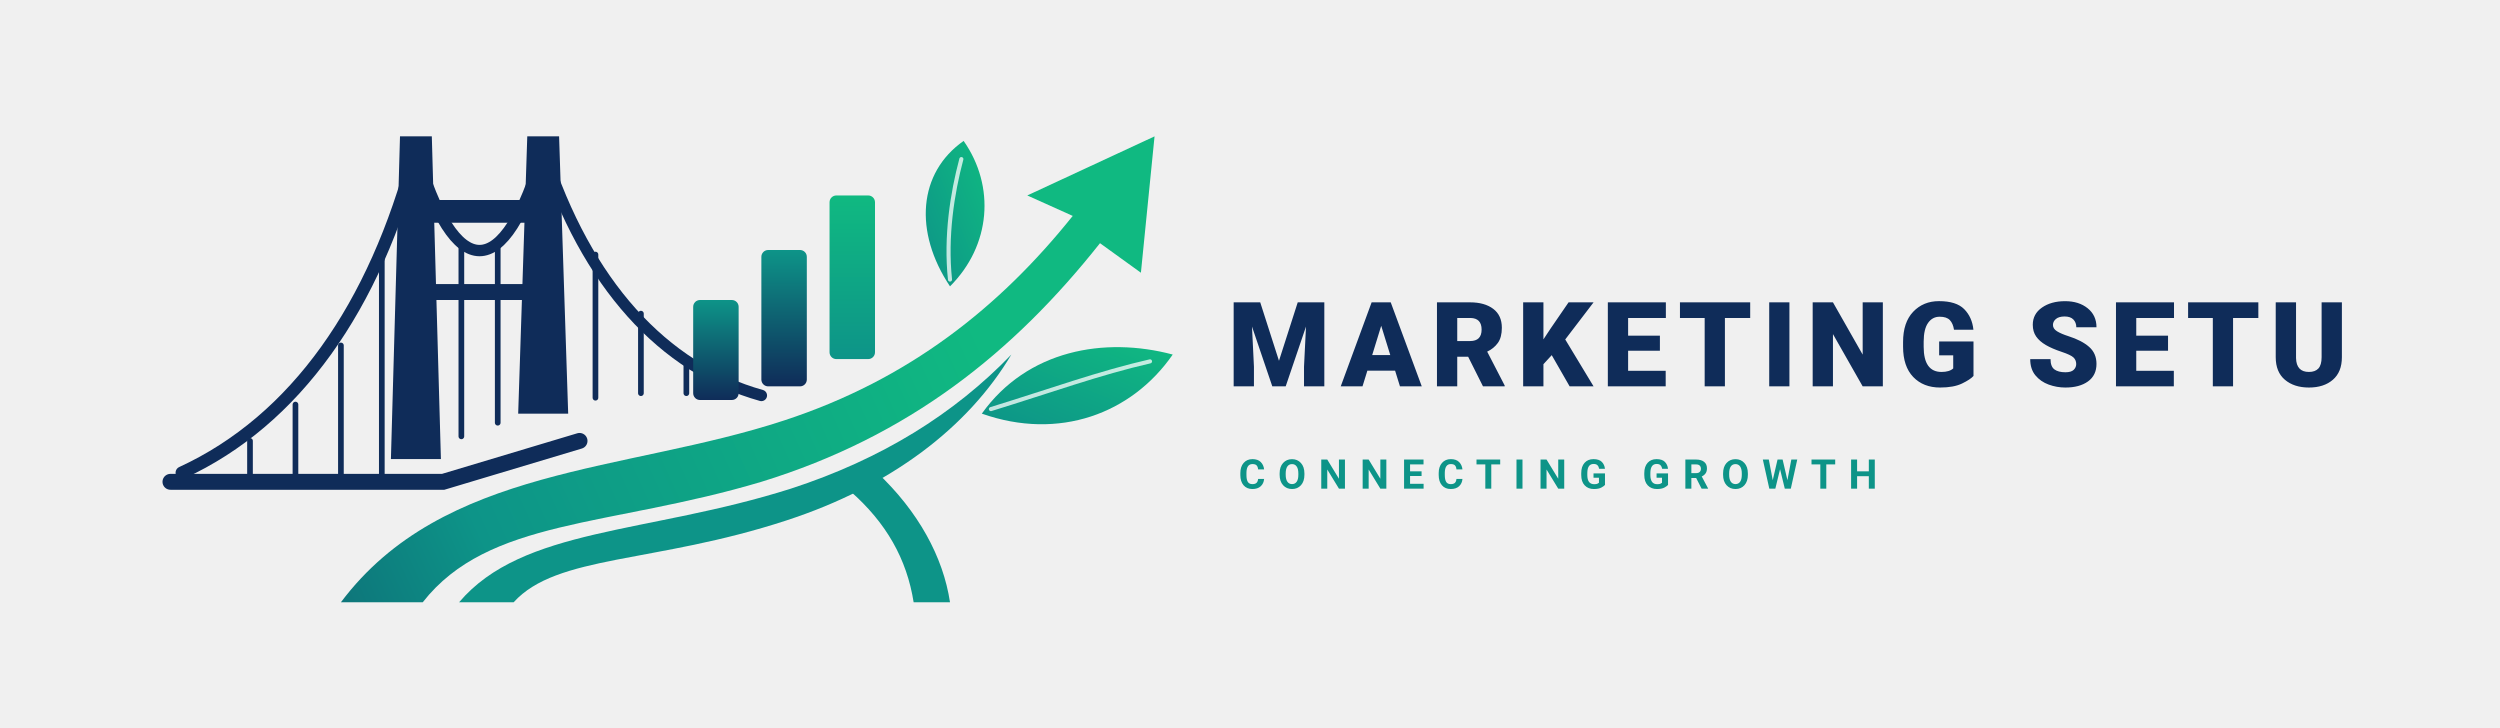
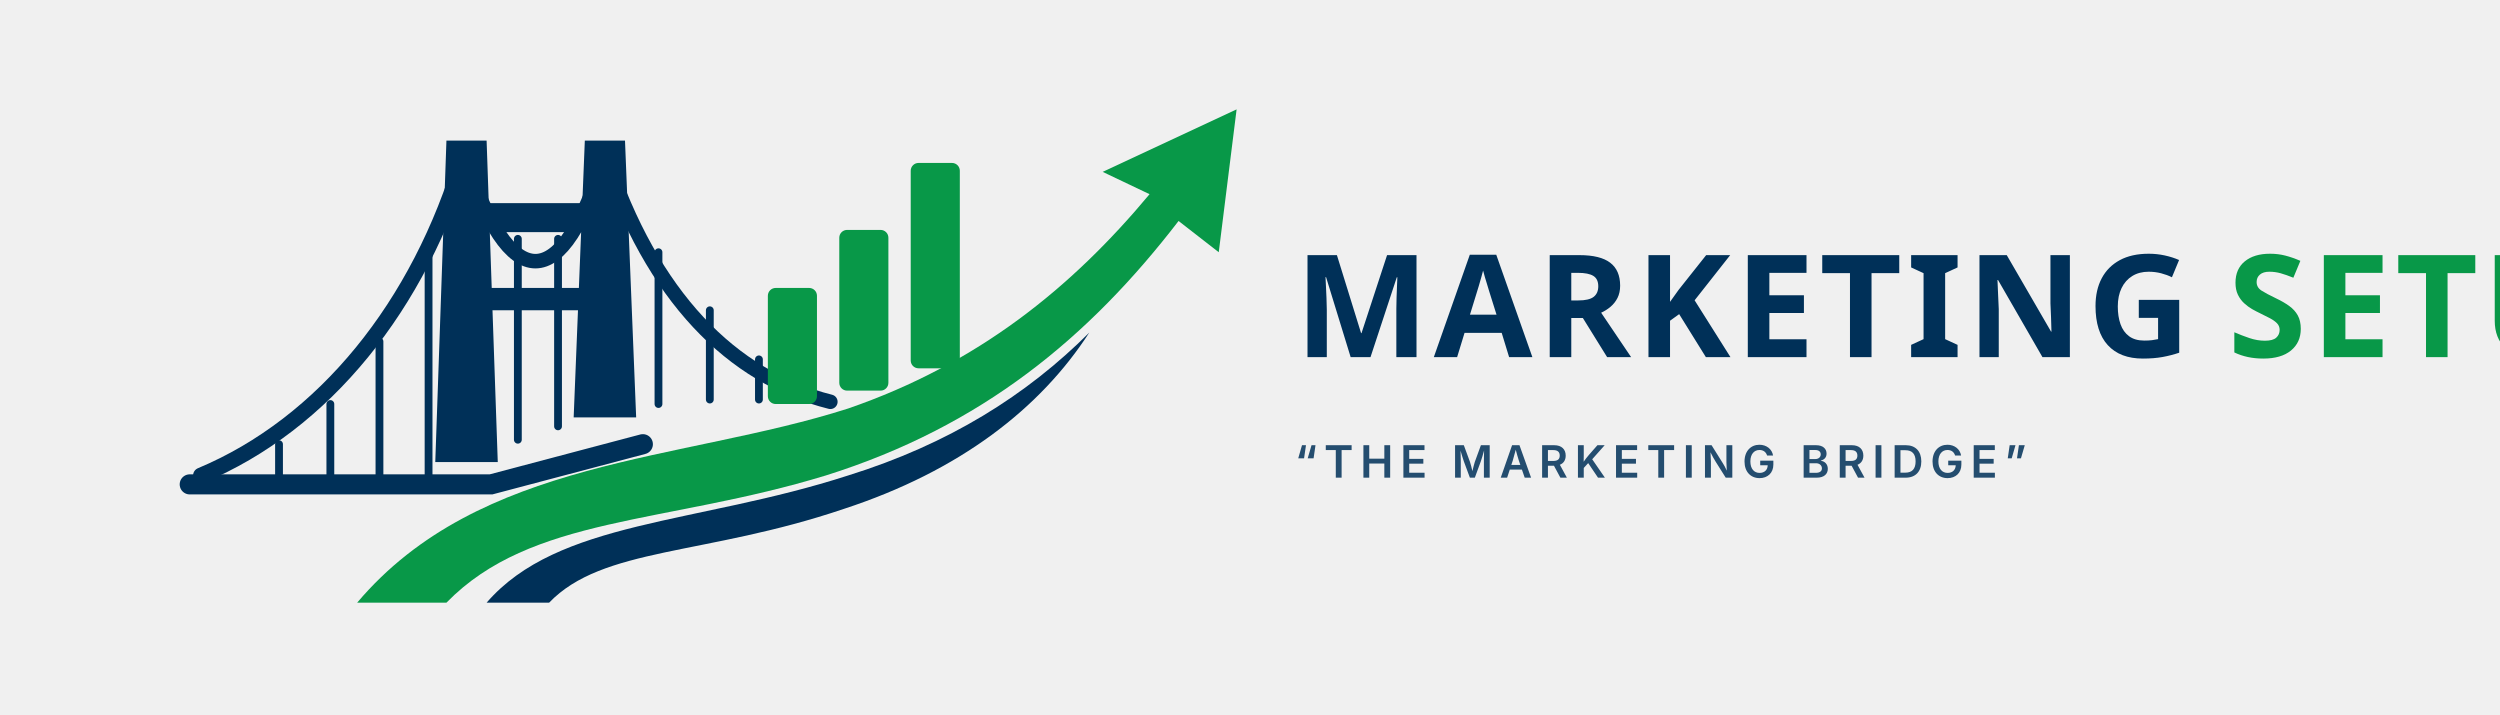
- <svg xmlns="http://www.w3.org/2000/svg" viewBox="0 0 1100 320" width="1100" height="320">
-   <defs>
-     <linearGradient id="hBridgeFlowGrad" x1="50" y1="280" x2="480" y2="85" gradientUnits="userSpaceOnUse">
-       <stop offset="0%" stop-color="#0F2C59" />
-       <stop offset="50%" stop-color="#0D9488" />
-       <stop offset="100%" stop-color="#10B981" />
-     </linearGradient>
-     <linearGradient id="hBarGrad1" x1="0" y1="0" x2="0" y2="1">
-       <stop offset="0%" stop-color="#0D9488" />
-       <stop offset="100%" stop-color="#0F2C59" />
-     </linearGradient>
-     <linearGradient id="hBarGrad2" x1="0" y1="0" x2="0" y2="1">
-       <stop offset="0%" stop-color="#10B981" />
-       <stop offset="100%" stop-color="#0D9488" />
-     </linearGradient>
-     <linearGradient id="hLeafGrad" x1="0" y1="1" x2="1" y2="0">
-       <stop offset="0%" stop-color="#0D9488" />
-       <stop offset="100%" stop-color="#10B981" />
-     </linearGradient>
-   </defs>
-   <g transform="translate(-100, -50)">
+ <svg xmlns="http://www.w3.org/2000/svg" viewBox="0 0 1120 320" width="1120" height="320">
+   <g transform="translate(-80, -45)">
    <g class="bridge-structure">
-       <path d="M276 110 H290 L294 252 H272 Z" fill="#0F2C59" />
-       <path d="M332 110 H346 L350 232 H328 Z" fill="#0F2C59" />
-       <rect x="284" y="138" width="54" height="10" rx="2" fill="#0F2C59" />
-       <rect x="282" y="175" width="58" height="7" rx="1.5" fill="#0F2C59" />
-       <path d="M175 262 H295 L355 244" fill="none" stroke="#0F2C59" stroke-width="7" stroke-linecap="round" />
+       <path d="M280 108 H298 L303 252 H275 Z" fill="#003058" />
+       <path d="M342 108 H360 L365 232 H337 Z" fill="#003058" />
+       <rect x="290" y="136" width="60" height="13" rx="2" fill="#003058" />
+       <rect x="288" y="174" width="64" height="10" rx="2" fill="#003058" />
+       <path d="M165 262 H300 L368 244" fill="none" stroke="#003058" stroke-width="9" stroke-linecap="round" />
    </g>
-     <path class="bridge-cable" d="M180 258 C230 235, 265 185, 283 116" fill="none" stroke="#0F2C59" stroke-width="5.5" stroke-linecap="round" />
-     <path class="bridge-cable" d="M283 116 C300 175, 322 175, 339 116" fill="none" stroke="#0F2C59" stroke-width="5" stroke-linecap="round" />
-     <path class="bridge-cable" d="M339 116 C358 175, 392 212, 435 224" fill="none" stroke="#0F2C59" stroke-width="5" stroke-linecap="round" />
-     <g stroke="#0F2C59" stroke-width="2.5" stroke-linecap="round">
-       <line x1="210" y1="244" x2="210" y2="262" />
-       <line x1="230" y1="228" x2="230" y2="262" />
-       <line x1="250" y1="202" x2="250" y2="262" />
-       <line x1="268" y1="162" x2="268" y2="262" />
-       <line x1="303" y1="156" x2="303" y2="242" />
-       <line x1="319" y1="156" x2="319" y2="236" />
-       <line x1="362" y1="162" x2="362" y2="225" />
-       <line x1="382" y1="188" x2="382" y2="223" />
-       <line x1="402" y1="208" x2="402" y2="223" />
+     <path class="bridge-cable" d="M170 258 C225 235, 268 182, 288 114" fill="none" stroke="#003058" stroke-width="7" stroke-linecap="round" />
+     <path class="bridge-cable" d="M288 114 C308 178, 332 178, 351 114" fill="none" stroke="#003058" stroke-width="6.5" stroke-linecap="round" />
+     <path class="bridge-cable" d="M351 114 C372 178, 408 214, 452 225" fill="none" stroke="#003058" stroke-width="6.5" stroke-linecap="round" />
+     <g class="suspender-line" stroke="#003058" stroke-width="3.5" stroke-linecap="round">
+       <line x1="205" y1="244" x2="205" y2="262" />
+       <line x1="228" y1="226" x2="228" y2="262" />
+       <line x1="250" y1="198" x2="250" y2="262" />
+       <line x1="272" y1="156" x2="272" y2="262" />
+       <line x1="312" y1="152" x2="312" y2="242" />
+       <line x1="330" y1="152" x2="330" y2="236" />
+       <line x1="375" y1="158" x2="375" y2="226" />
+       <line x1="398" y1="184" x2="398" y2="224" />
+       <line x1="420" y1="206" x2="420" y2="224" />
    </g>
-     <rect x="405" y="182" width="20" height="44" rx="3" fill="url(#hBarGrad1)" />
-     <rect x="435" y="160" width="20" height="60" rx="3" fill="url(#hBarGrad1)" />
-     <rect x="465" y="136" width="20" height="72" rx="3" fill="url(#hBarGrad2)" />
-     <g>
-       <path d="M518 176 C502 152, 504 126, 524 112 C538 132, 536 158, 518 176 Z" fill="url(#hLeafGrad)" />
-       <path d="M518 173 C516 154, 519 135, 523 120" fill="none" stroke="#FFFFFF" stroke-width="1.8" stroke-linecap="round" opacity="0.75" />
-     </g>
-     <g>
-       <path d="M532 232 C552 204, 586 198, 616 206 C598 232, 566 244, 532 232 Z" fill="url(#hLeafGrad)" />
-       <path d="M536 230 C562 222, 584 214, 606 209" fill="none" stroke="#FFFFFF" stroke-width="1.8" stroke-linecap="round" opacity="0.75" />
-     </g>
-     <g>
-       <path d="M250 315 C295 255, 375 258, 445 235 C500 217, 540 185, 572 145 L552 136 L608 110 L602 170 L584 157 C546 205, 500 242, 435 262 C368 282, 315 278, 286 315 Z" fill="url(#hBridgeFlowGrad)" />
-       <path d="M302 315 C330 282, 385 285, 448 265 C488 252, 520 232, 545 206 C526 238, 492 264, 446 279 C388 298, 345 294, 326 315 Z" fill="#0D9488" />
-       <path d="M486 258 C504 275, 515 295, 518 315 H502 C499 296, 490 280, 474 266 Z" fill="#0D9488" />
-     </g>
+     <rect class="growth-bar bar-1" x="424" y="174" width="22" height="52" rx="3.5" fill="#089848" />
+     <rect class="growth-bar bar-2" x="456" y="148" width="22" height="72" rx="3.5" fill="#089848" />
+     <rect class="growth-bar bar-3" x="488" y="118" width="22" height="92" rx="3.5" fill="#089848" />
+     <path d="M240 315 C295 250, 385 252, 460 228 C518 208, 560 174, 595 132 L574 122 L634 94 L626 158 L608 144 C568 196, 520 236, 450 258 C378 280, 318 276, 280 315 Z" fill="#089848" />
+     <path d="M298 315 C330 278, 392 280, 460 258 C505 244, 540 222, 568 194 C546 228, 510 256, 458 273 C396 294, 350 290, 326 315 Z" fill="#003058" />
  </g>
-   <g font-family="'Segoe UI', Roboto, 'Helvetica Neue', Arial, sans-serif">
-     <text x="540" y="170" font-size="52" font-weight="800" letter-spacing="4" fill="#0F2C59">MARKETING SETU</text>
-     <text x="545" y="215" font-size="18" font-weight="600" letter-spacing="5.5" fill="#0D9488">CONNECTING GROWTH</text>
+   <g transform="translate(580, 160)">
+     <text font-family="'Poppins', sans-serif" font-weight="800" font-size="64" letter-spacing="2">
+       <tspan fill="#003058">MARKETING </tspan>
+       <tspan fill="#089848">SETU</tspan>
+     </text>
+     <text y="54" font-family="'Inter', sans-serif" font-weight="600" font-size="20" fill="#003058" letter-spacing="3" opacity="0.85">
+       “THE MARKETING BRIDGE”
+     </text>
  </g>
</svg>
